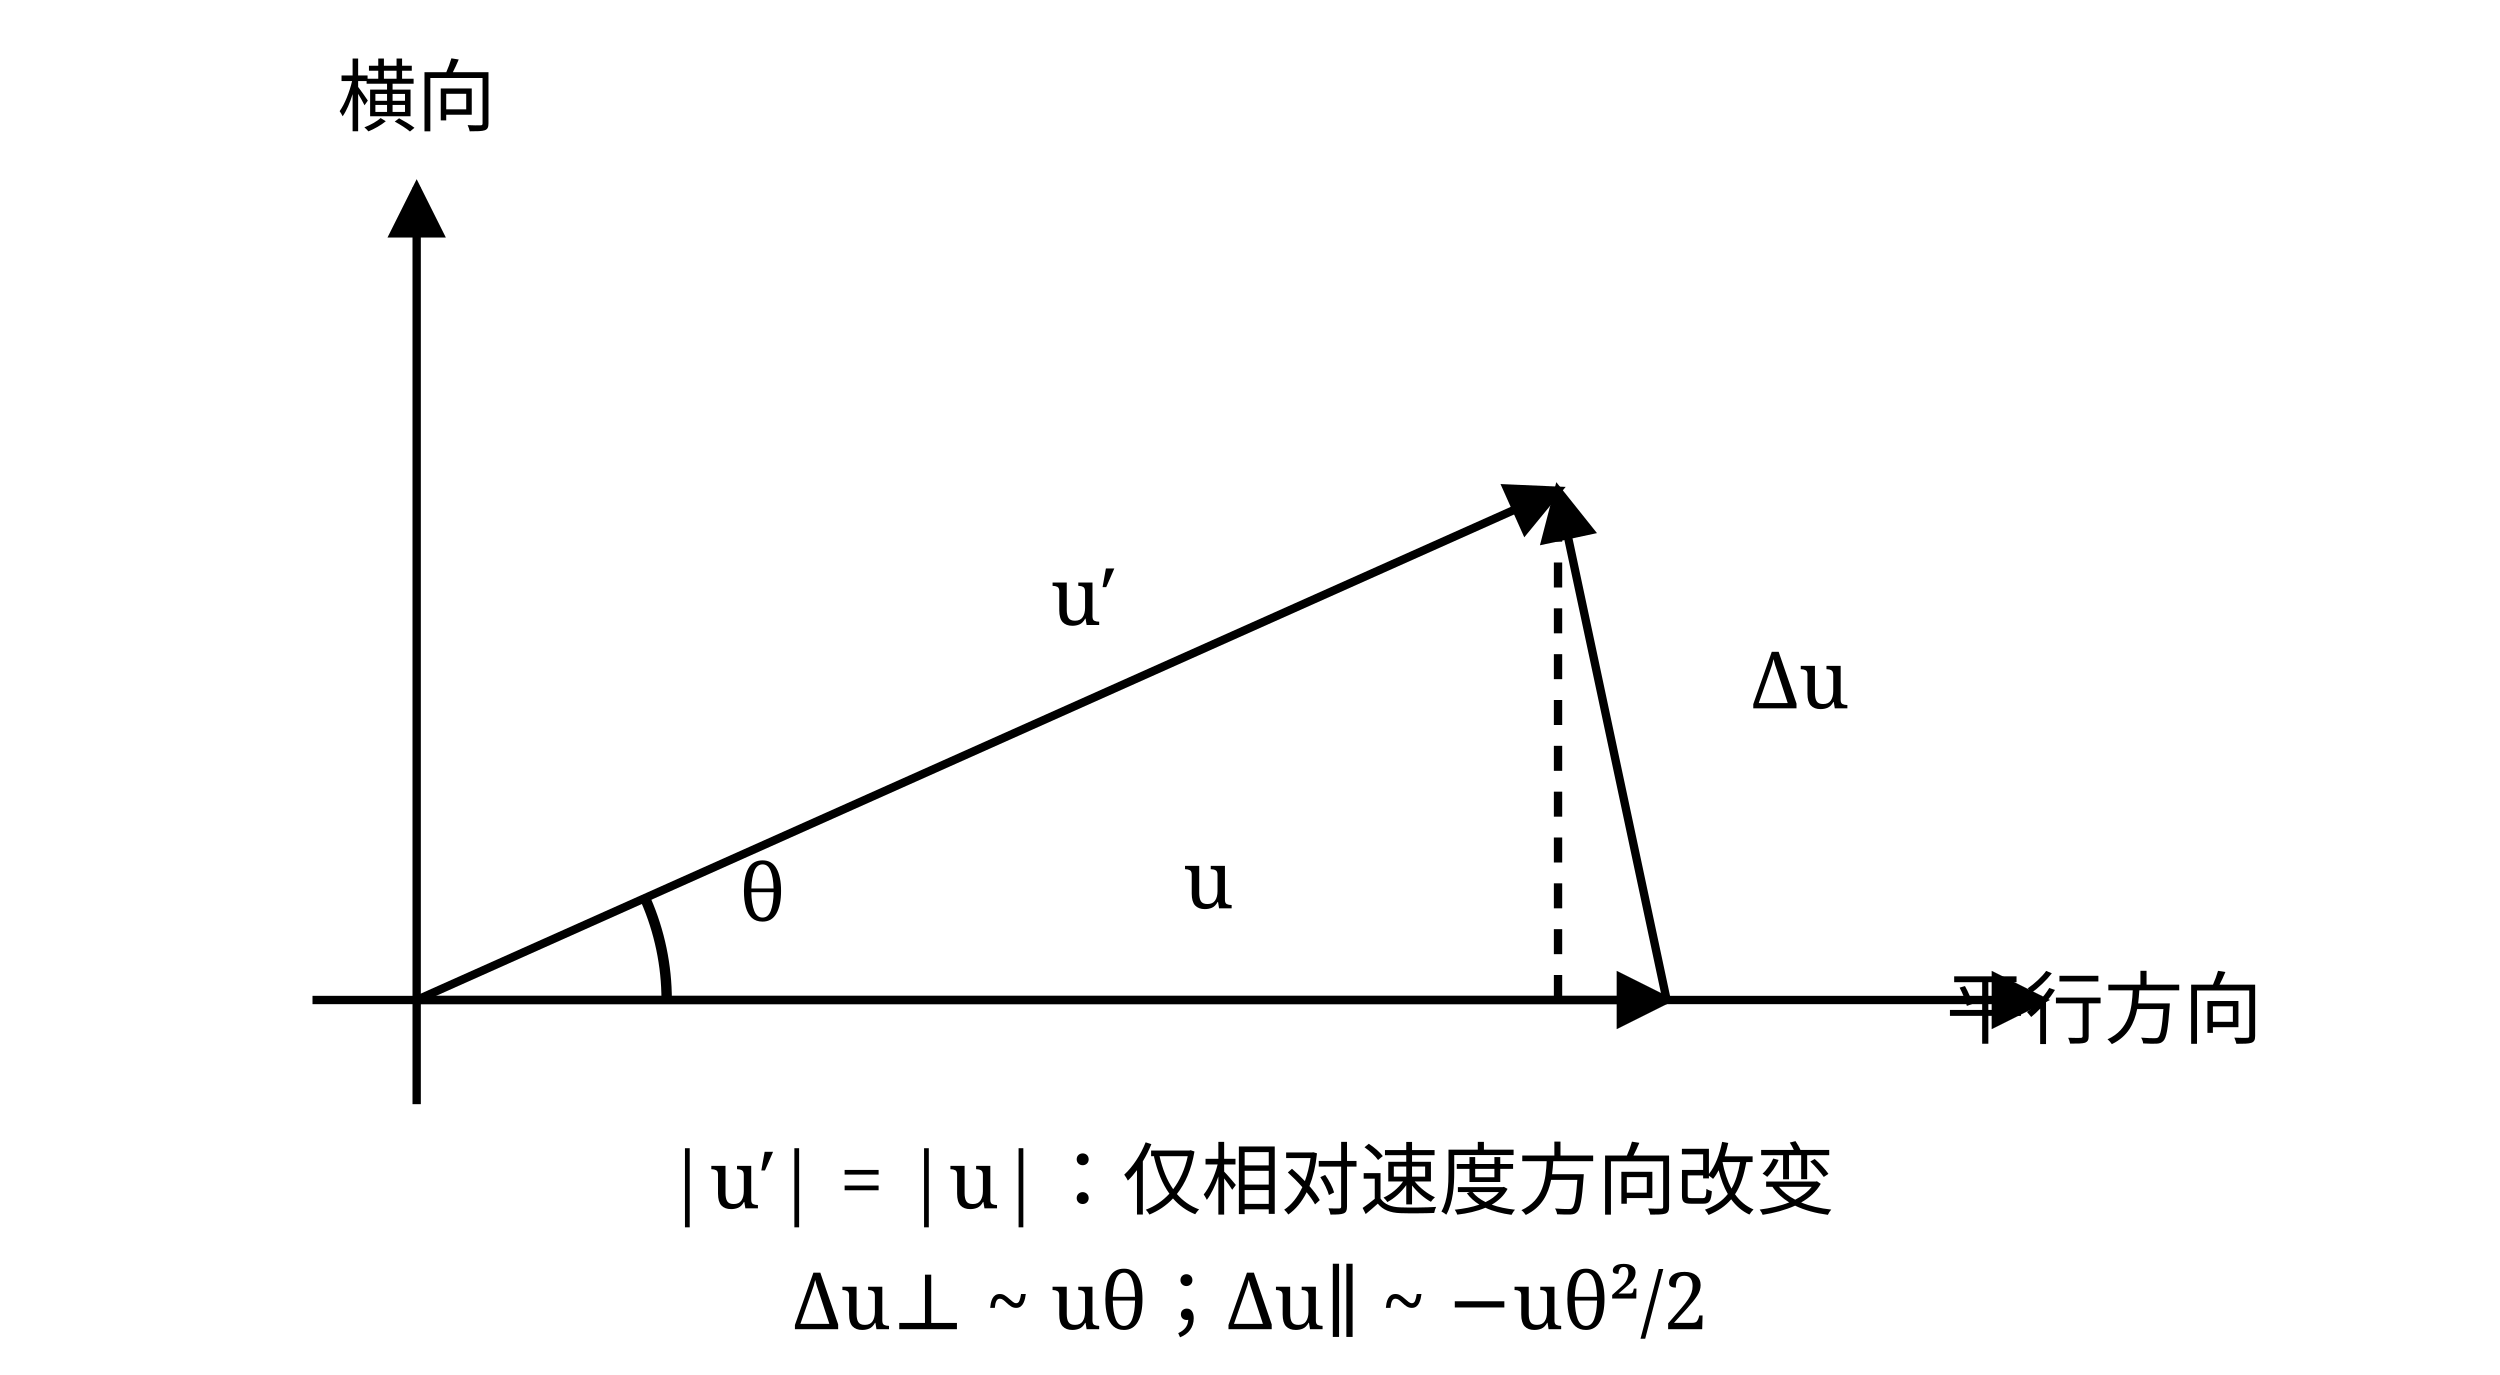
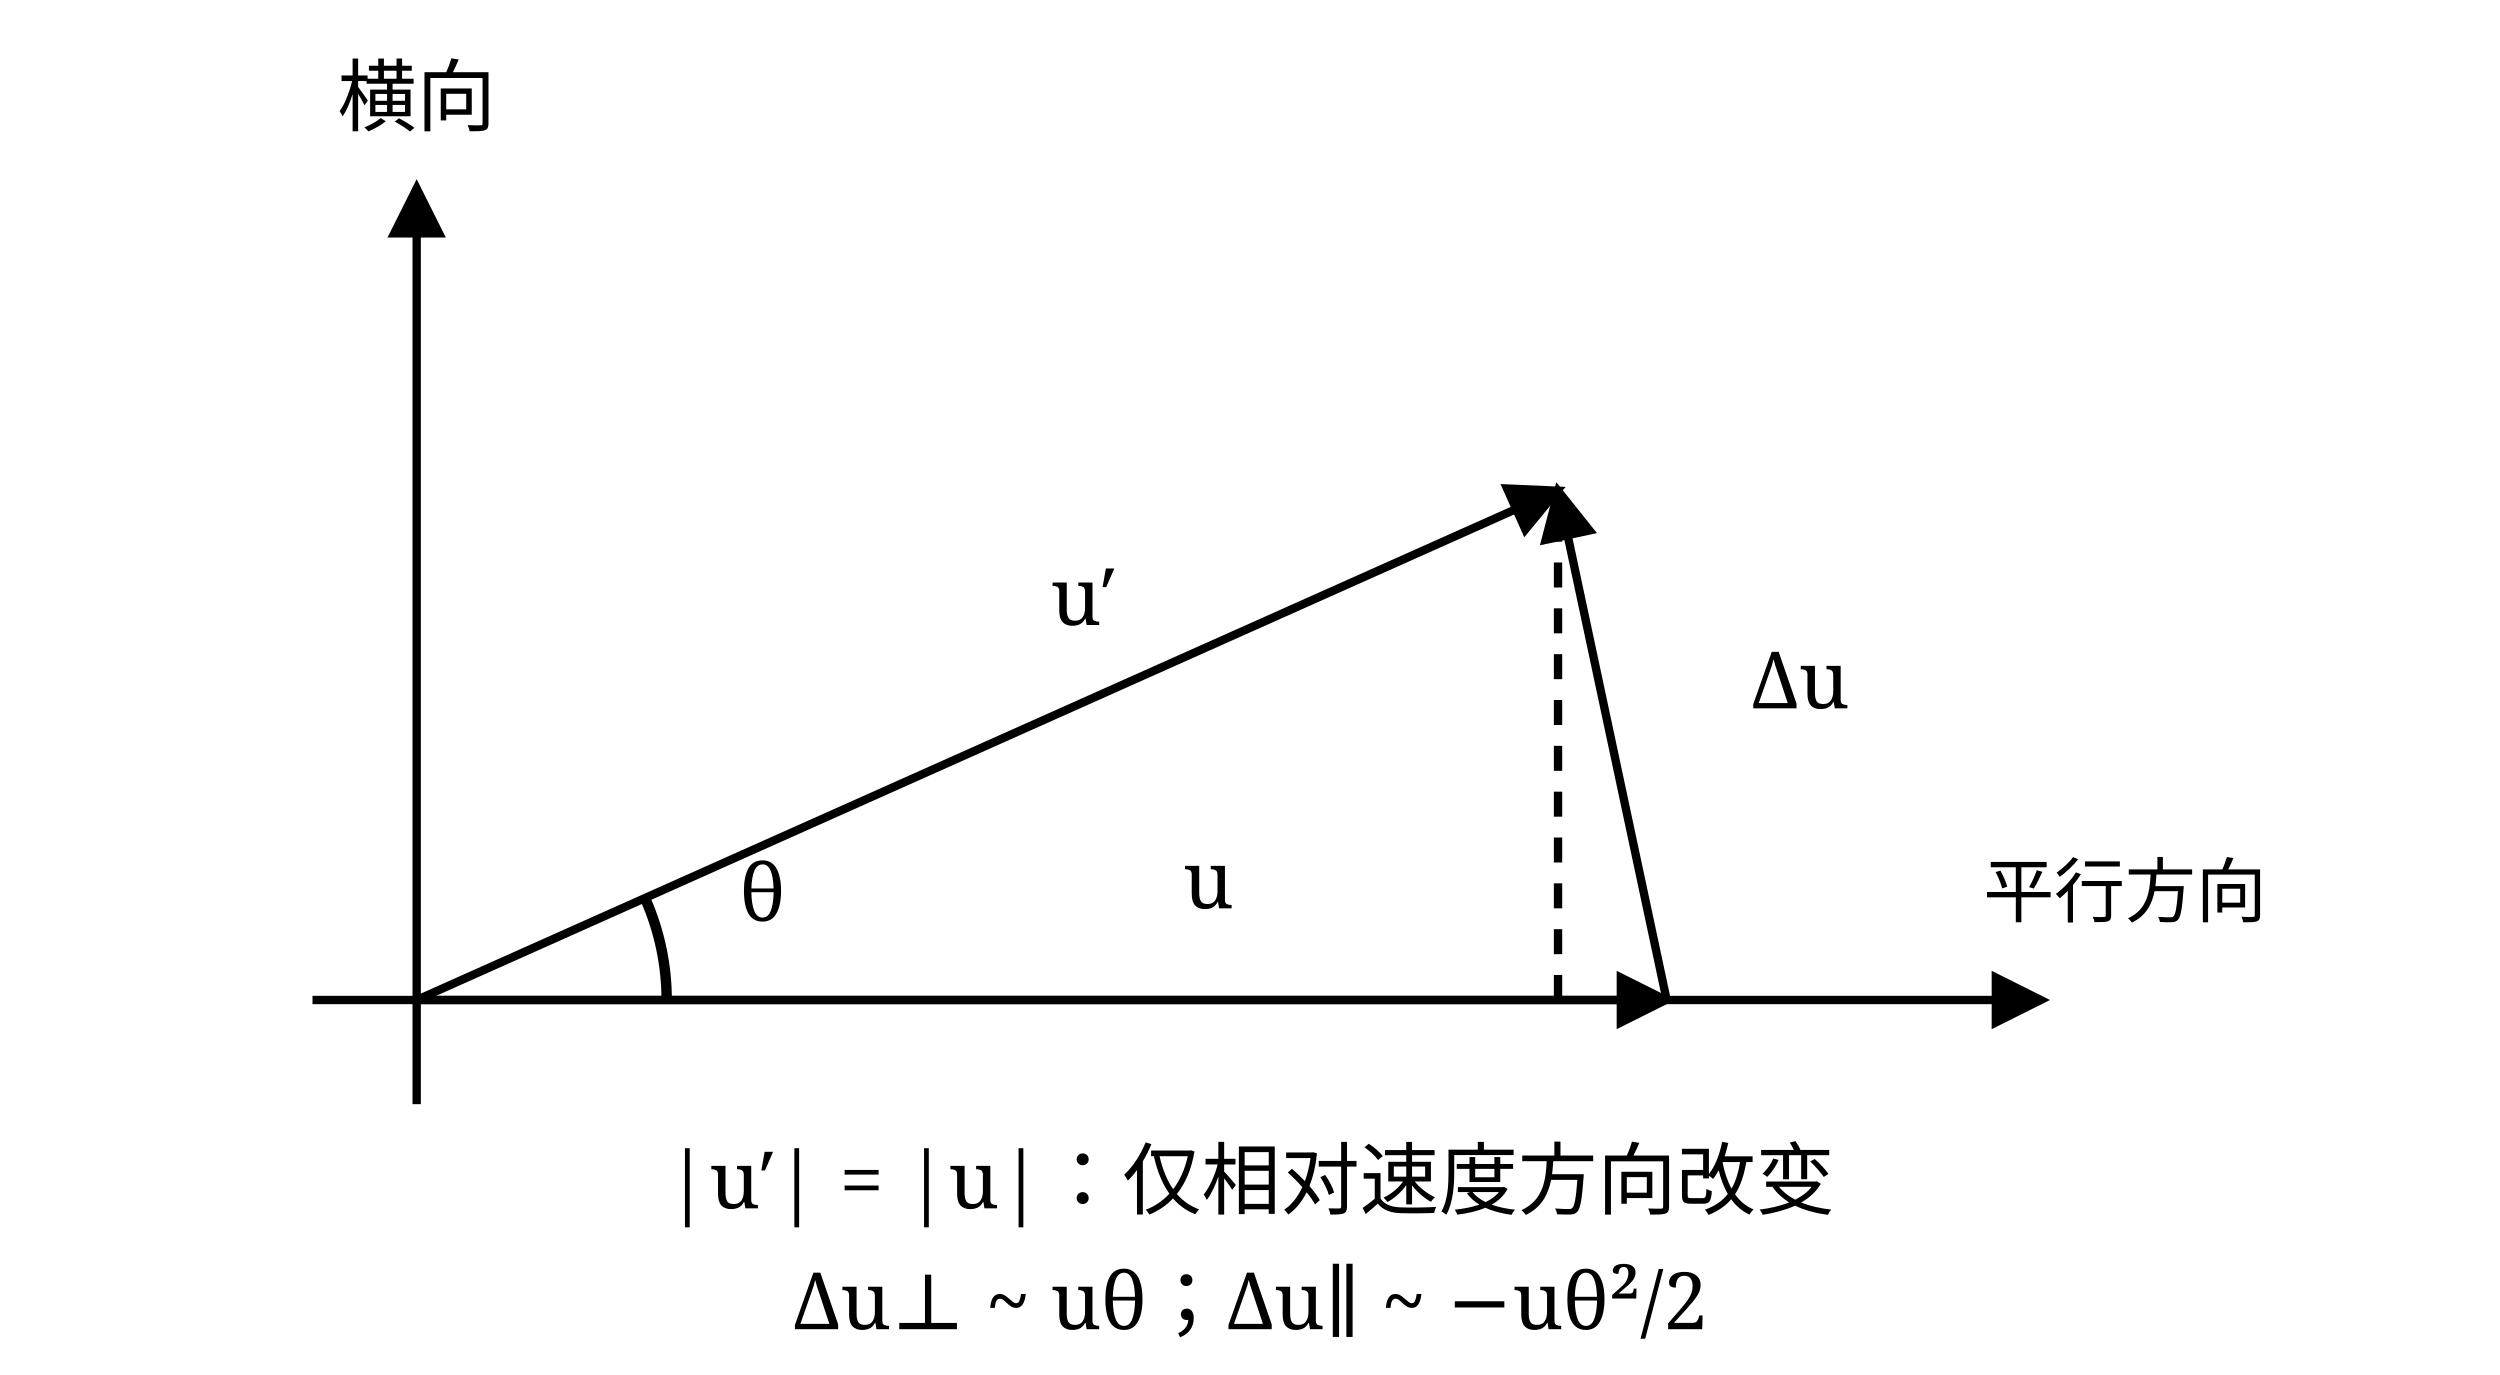
<svg xmlns="http://www.w3.org/2000/svg" viewBox="0 0 600 330" role="img" aria-labelledby="pi-small-angle-collision-title pi-small-angle-collision-desc" class="plasma-figure-svg">
  <defs>
    <marker id="pi-small-angle-collision-arrow" markerWidth="7" markerHeight="7" refX="6" refY="3.5" orient="auto">
      <path d="M0,0 L7,3.5 L0,7 Z" fill="currentColor" />
    </marker>
  </defs>
  <g font-family="Georgia, Songti SC, serif" fill="currentColor">
    <path d="M75,240 L490,240" fill="none" stroke="currentColor" stroke-width="2" marker-end="url(#pi-small-angle-collision-arrow)" />
-     <text x="505" y="249" font-size="19" text-anchor="middle">平行方向</text>
+     <text x="510" y="220" font-size="17" text-anchor="middle">平行方向</text>
    <path d="M100,265 L100,45" fill="none" stroke="currentColor" stroke-width="2" marker-end="url(#pi-small-angle-collision-arrow)" />
    <text x="100" y="30" font-size="19" text-anchor="middle">横向</text>
    <path d="M100,240 L400,240" fill="none" stroke="currentColor" stroke-width="2" marker-end="url(#pi-small-angle-collision-arrow)" />
    <path d="M100,240 L373.93,117.67" fill="none" stroke="currentColor" stroke-width="2" marker-end="url(#pi-small-angle-collision-arrow)" />
    <text x="290" y="218" font-size="19" text-anchor="middle">u</text>
    <text x="260" y="150" font-size="19" text-anchor="middle">u′</text>
    <path d="M400,240 L373.927,117.672" fill="none" stroke="currentColor" stroke-width="2" marker-end="url(#pi-small-angle-collision-arrow)" />
    <text x="432" y="170" font-size="19" text-anchor="middle">Δu</text>
    <path d="M373.927,240 L373.927,117.672" fill="none" stroke="currentColor" stroke-width="2" stroke-dasharray="6 5" />
    <path d="M160,240 A60,60 0 0 0 155,216" fill="none" stroke="currentColor" stroke-width="2.5" />
    <text x="183" y="221" font-size="19" text-anchor="middle">θ</text>
    <text x="300" y="290" font-size="19" text-anchor="middle">|u′| = |u|：仅相对速度方向改变</text>
    <text x="300" y="319" font-size="19" text-anchor="middle">Δu⊥ ~ uθ；Δu∥ ~ −uθ²/2</text>
  </g>
</svg>
